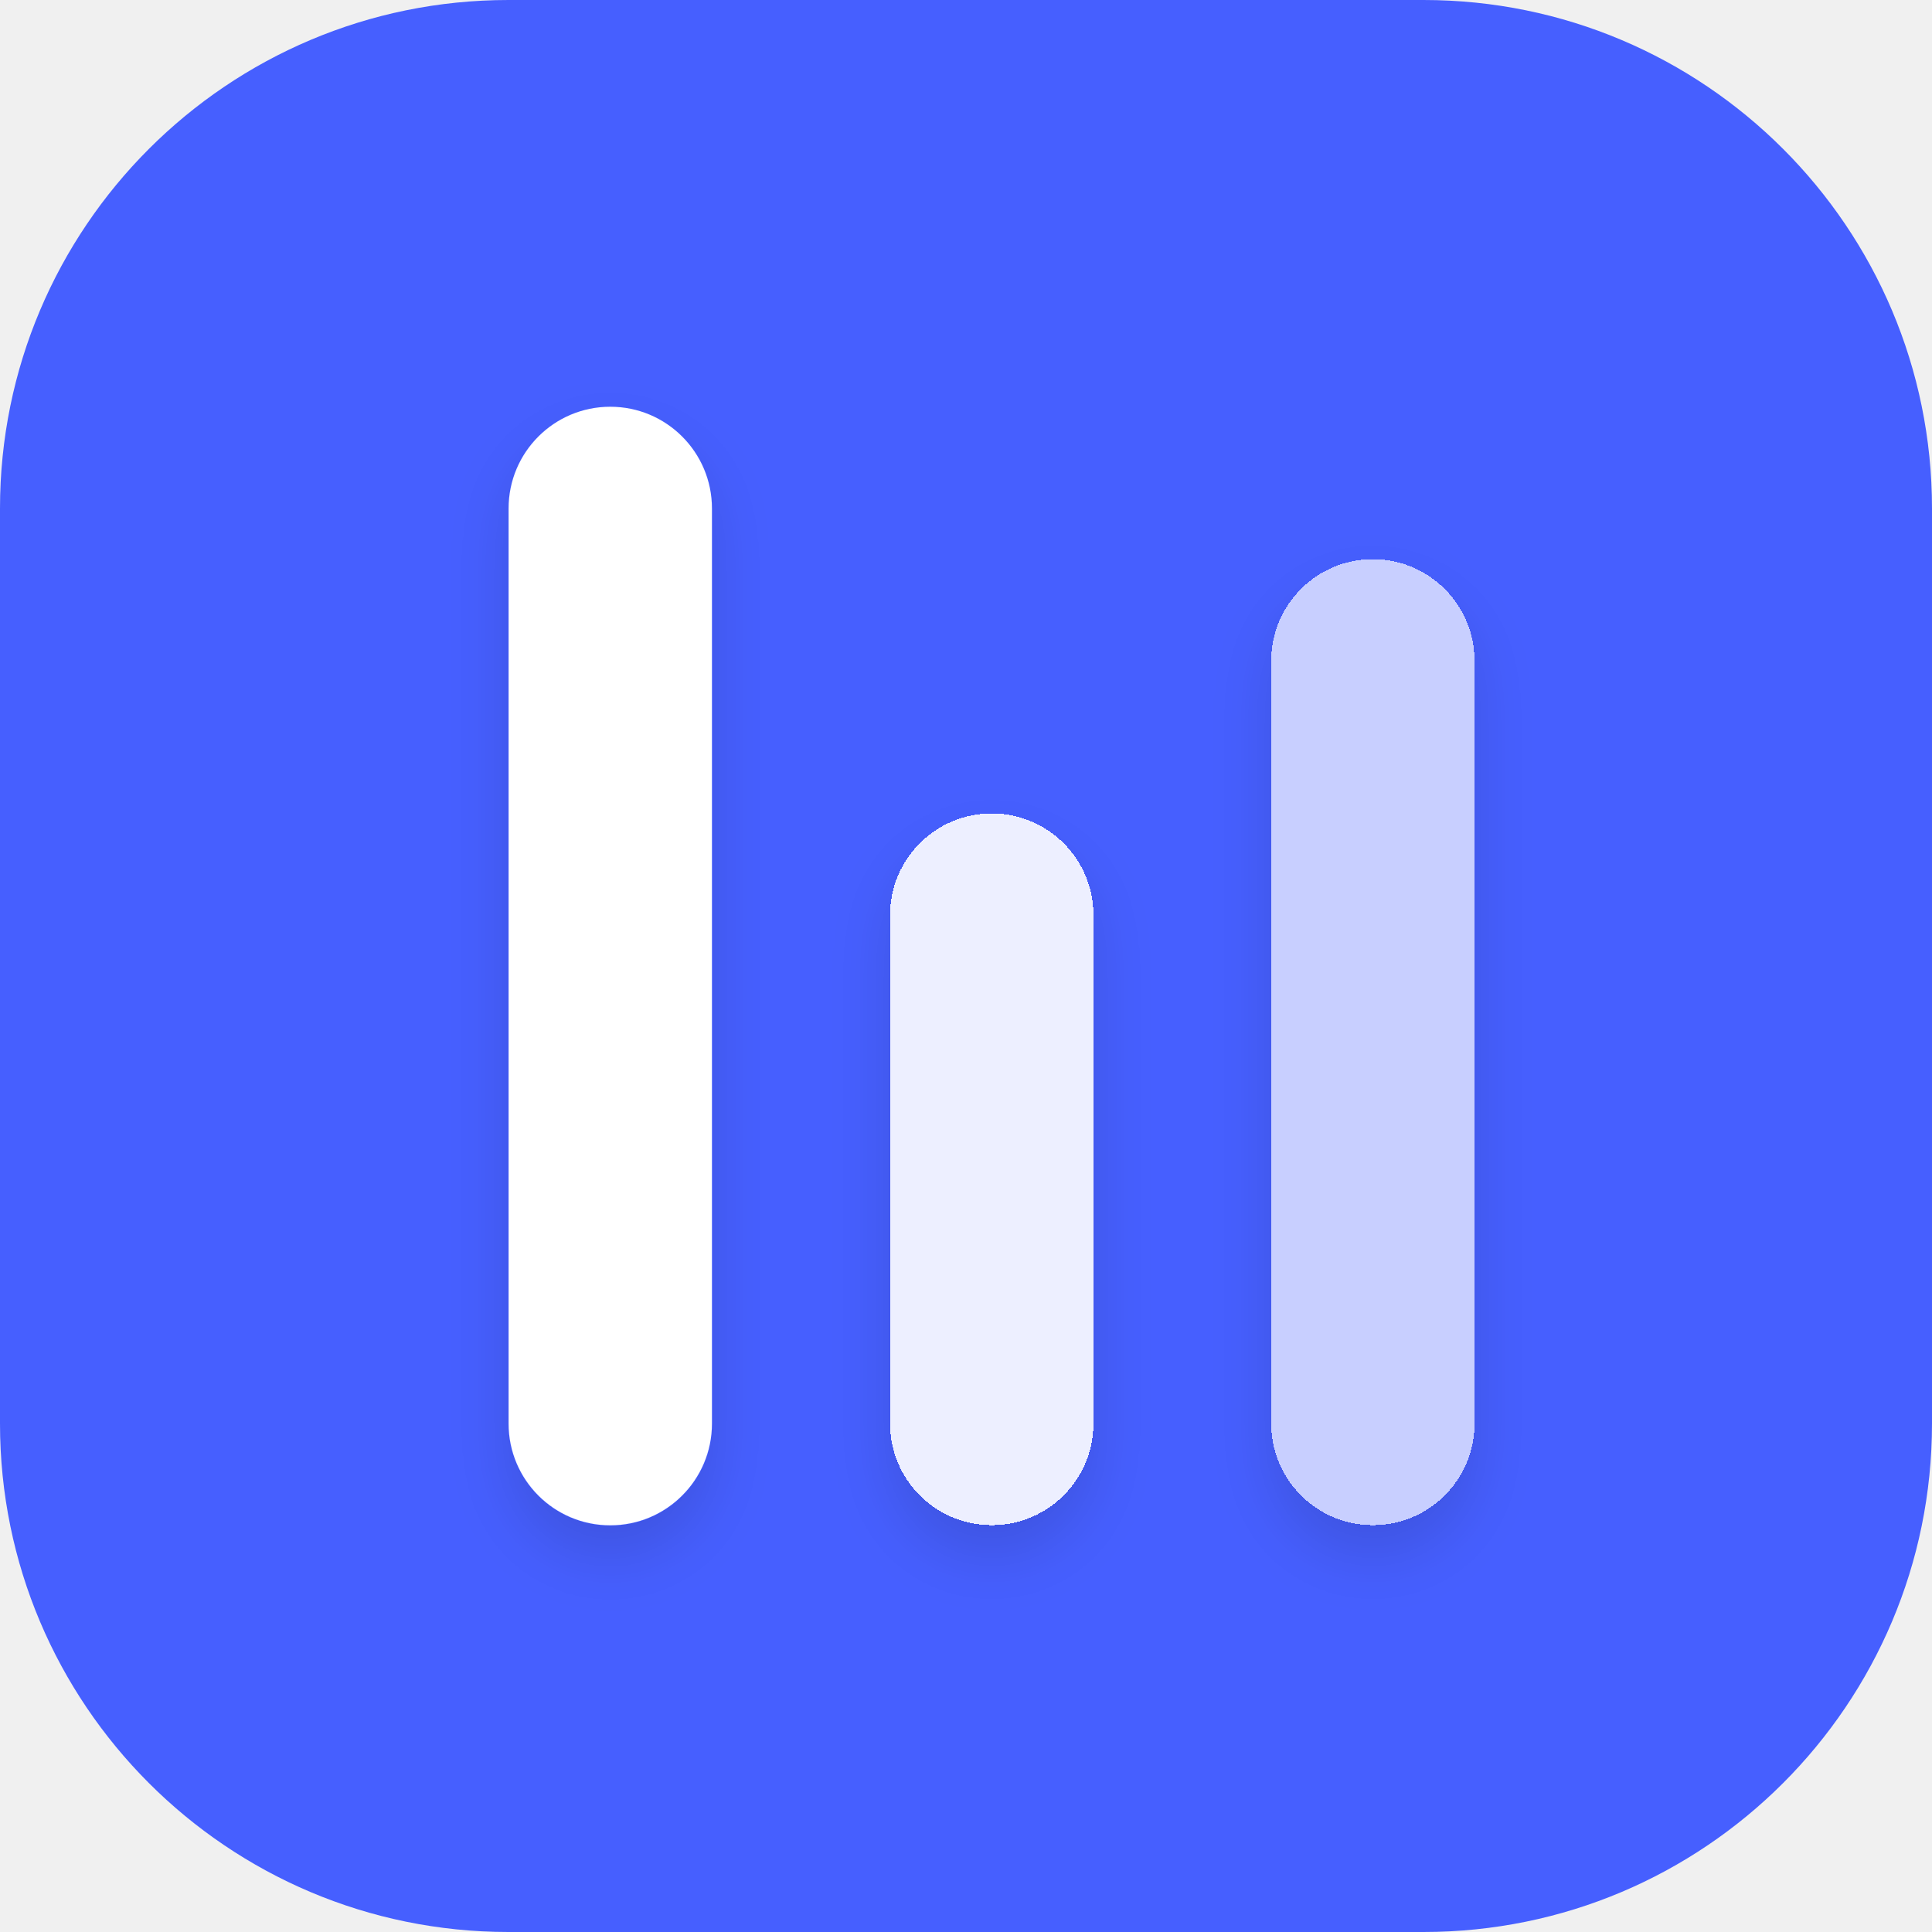
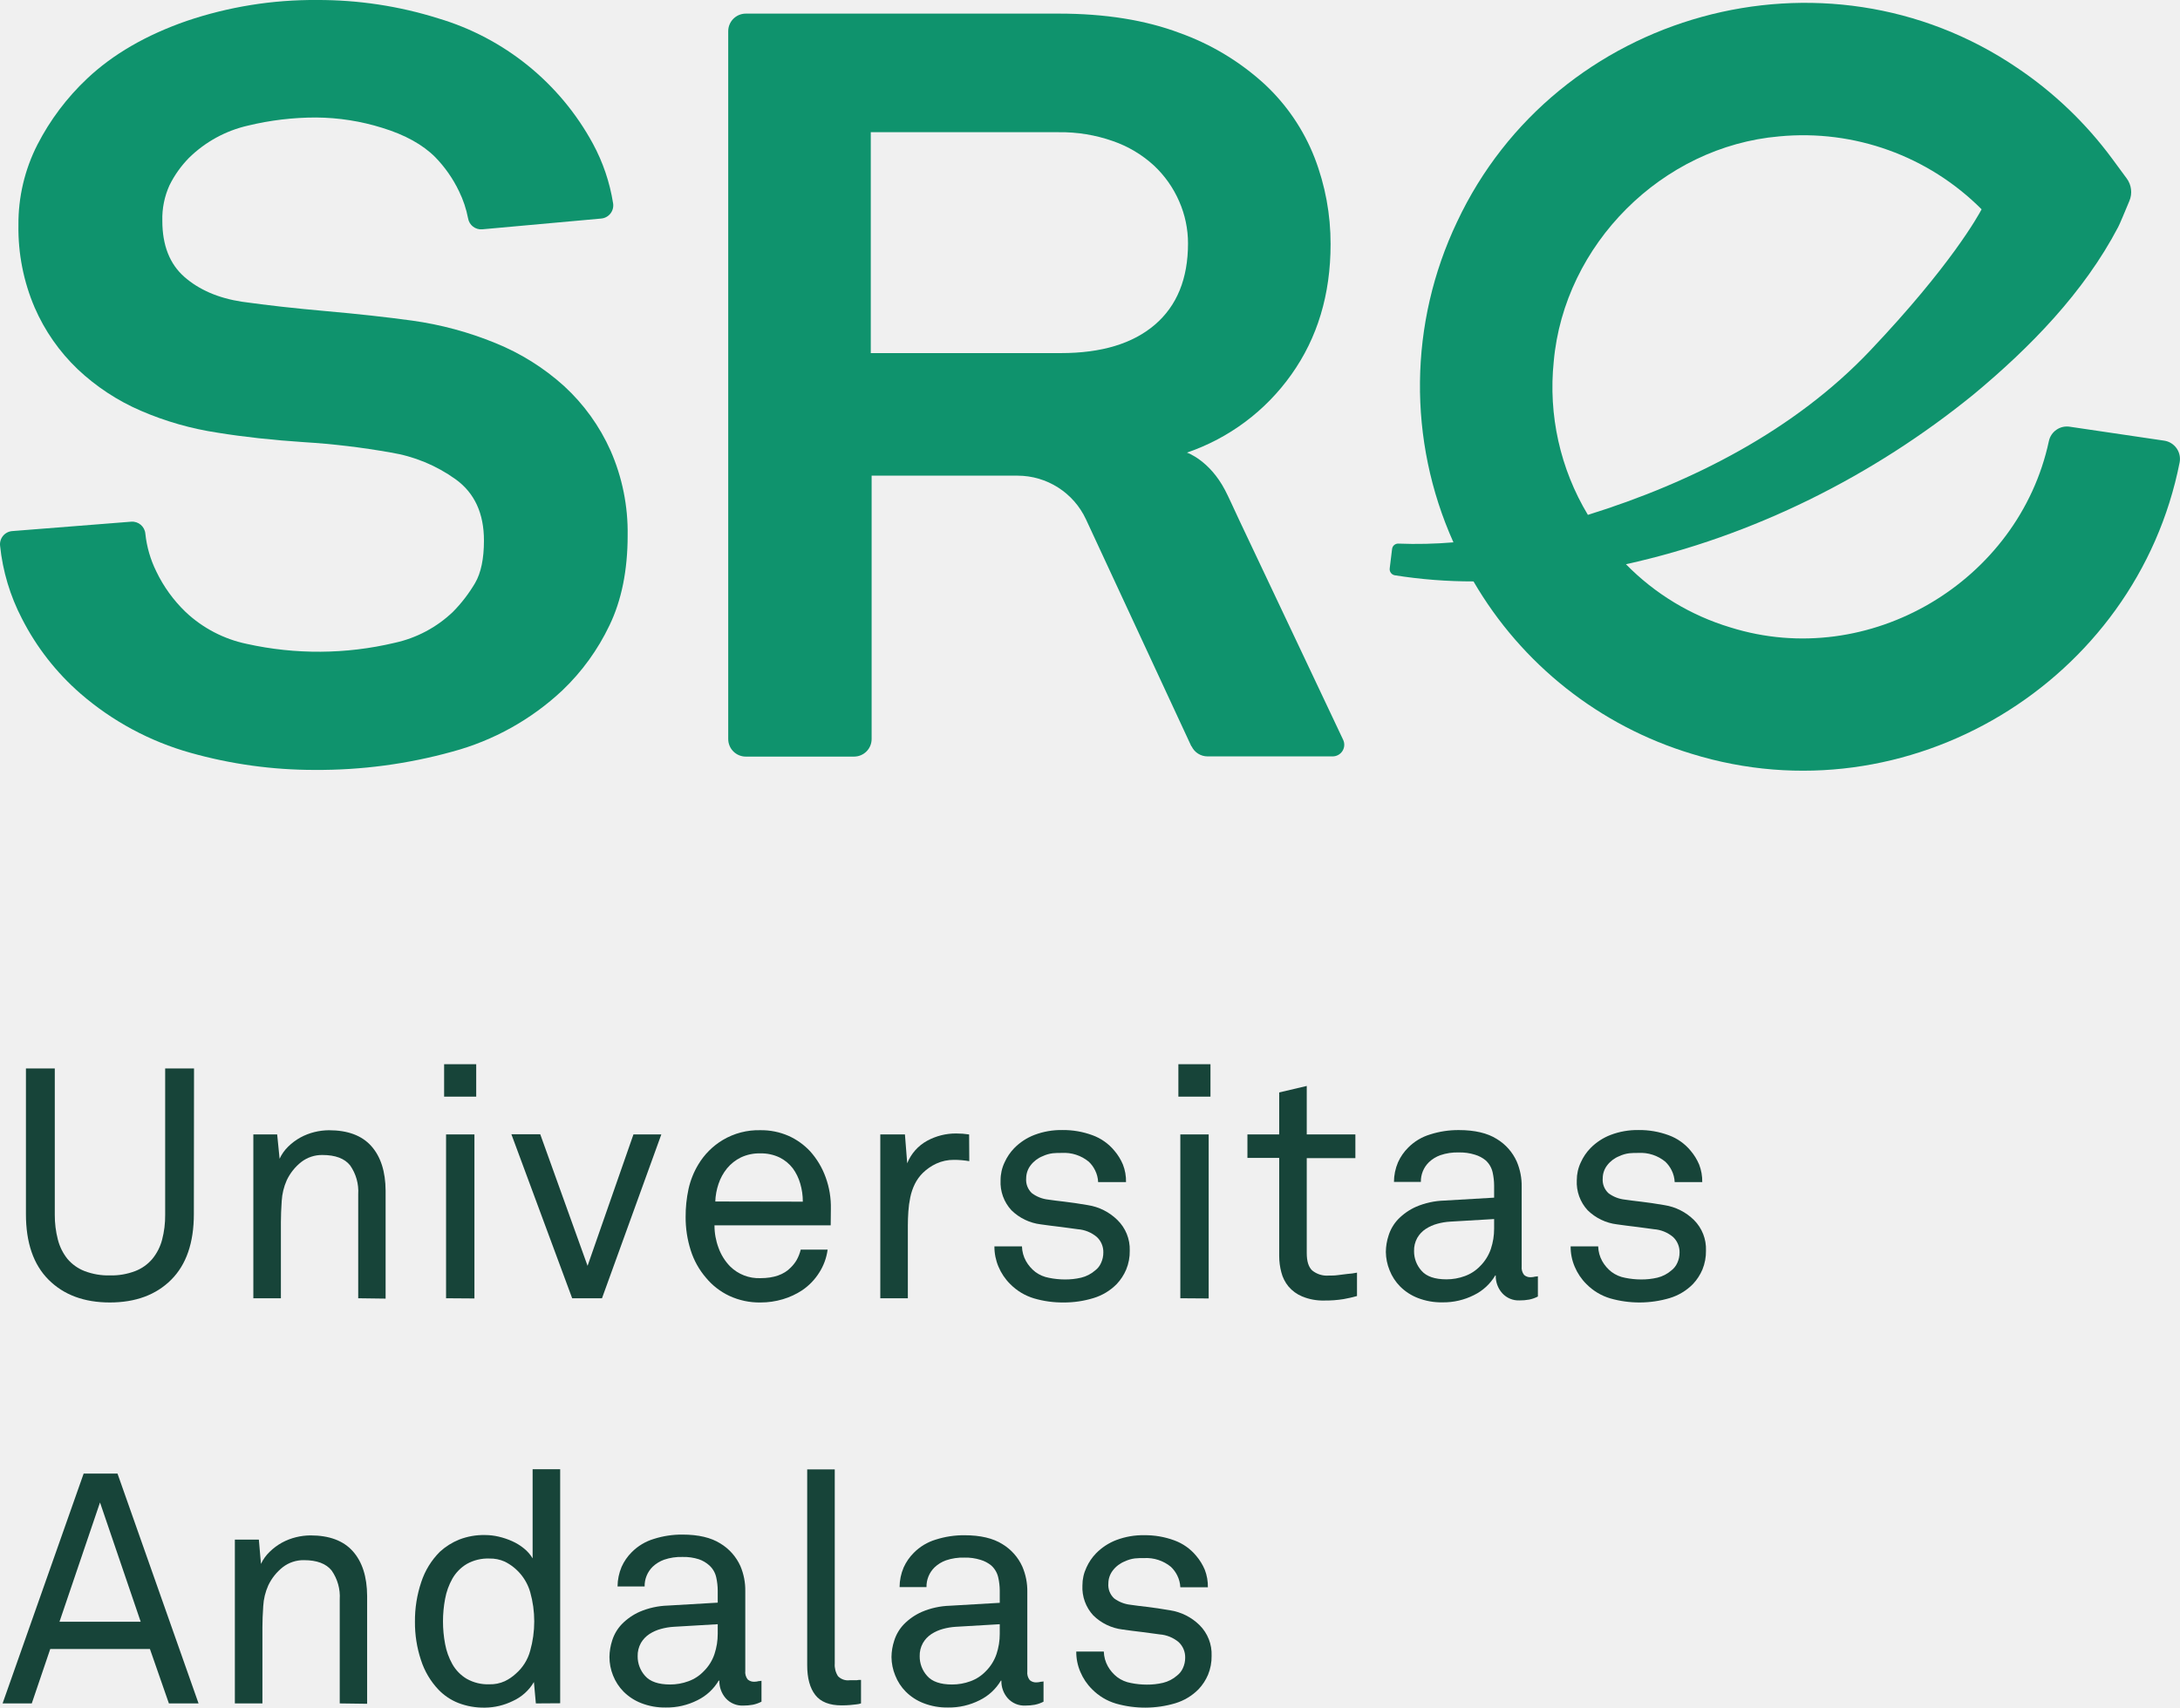
- <svg xmlns="http://www.w3.org/2000/svg" width="32" height="32" viewBox="0 0 32 32" fill="none">
-   <path d="M0 8.421C0 3.77 3.77 0 8.421 0H23.579C28.23 0 32 3.77 32 8.421V23.579C32 28.23 28.23 32 23.579 32H8.421C3.77 32 0 28.23 0 23.579V8.421Z" fill="#465FFF" />
-   <g filter="url(#filter0_d_1884_16361)">
-     <path d="M8.424 8.422C8.424 7.491 9.178 6.737 10.108 6.737C11.038 6.737 11.792 7.491 11.792 8.422V23.579C11.792 24.51 11.038 25.264 10.108 25.264C9.178 25.264 8.424 24.51 8.424 23.579V8.422Z" fill="white" />
+ <svg xmlns="http://www.w3.org/2000/svg" viewBox="0 0 537.98 421.47">
+   <defs>
+     <style>.cls-1{fill:#0f936d;}.cls-2{fill:#174439;}</style>
+   </defs>
+   <g id="Layer_2" data-name="Layer 2">
+     <g id="Layer_1-2" data-name="Layer 1">
+       <path class="cls-1" d="M154.89,132.14q0,12.93-4.5,22.24a54.62,54.62,0,0,1-11.59,16,64,64,0,0,1-27.14,15.13,124.23,124.23,0,0,1-34,4.52A112.81,112.81,0,0,1,47,185.8a70.48,70.48,0,0,1-27.14-14.61A61.51,61.51,0,0,1,5.42,152.7a50.2,50.2,0,0,1-5.4-18,3.27,3.27,0,0,1,3-3.62l29.37-2.32a3.26,3.26,0,0,1,3.48,2.95,27.53,27.53,0,0,0,2.7,9.33,34.68,34.68,0,0,0,7.23,10,31.3,31.3,0,0,0,15.14,7.89,81.53,81.53,0,0,0,36.41-.26A30.08,30.08,0,0,0,111.79,151a36.45,36.45,0,0,0,5.46-7.11q2.18-3.75,2.18-10.48,0-10.08-7-15.12a37.69,37.69,0,0,0-16-6.6A187.65,187.65,0,0,0,75,109.13q-11.73-.78-21.27-2.33a76.29,76.29,0,0,1-19-5.43A53.66,53.66,0,0,1,19.19,91.15,46.88,46.88,0,0,1,8.55,75.9a49.75,49.75,0,0,1-4-20.3A42.9,42.9,0,0,1,9.24,35.69a60.09,60.09,0,0,1,12.27-16.3q9.54-9,24.55-14.22A98,98,0,0,1,78.24,0a98.7,98.7,0,0,1,29.87,4.52A64.21,64.21,0,0,1,146.3,35.43a45.89,45.89,0,0,1,5,14.75,3.26,3.26,0,0,1-2.93,3.76L119,56.6a3.26,3.26,0,0,1-3.49-2.72,26.48,26.48,0,0,0-2.24-6.69,31.62,31.62,0,0,0-5.86-8.4q-4.64-4.65-13.09-7.24A56.06,56.06,0,0,0,78,29,71.43,71.43,0,0,0,61.2,31a30.39,30.39,0,0,0-14.6,8,26.31,26.31,0,0,0-4.77,6.72,19.88,19.88,0,0,0-1.77,8.79q0,9.06,5.45,13.84T59.7,74.47Q69,75.78,80.56,76.8t21.14,2.33a84.9,84.9,0,0,1,20.6,5.56,57.36,57.36,0,0,1,16.91,10.6,48.48,48.48,0,0,1,11.45,15.9,50.1,50.1,0,0,1,4.23,20.95" />
+       <path class="cls-1" d="M293.18,60.12A25.77,25.77,0,0,0,291,49.7a26.62,26.62,0,0,0-6.27-8.88,28.92,28.92,0,0,0-10.09-6,38.76,38.76,0,0,0-13.36-2.19H214.89V87.15h46.92q15,0,23.18-7t8.19-20.07M294,184.19l-26-56a18.64,18.64,0,0,0-16.9-10.79h-36v65a4.34,4.34,0,0,1-4.35,4.34H184.06a4.34,4.34,0,0,1-4.35-4.34V7.71a4.35,4.35,0,0,1,4.35-4.35h77.21q17.18,0,29.86,4.78a61.89,61.89,0,0,1,21,12.68,49.25,49.25,0,0,1,12.28,18.1,58.7,58.7,0,0,1,3.95,21.33q0,18.61-9.68,32.2a52.28,52.28,0,0,1-25.77,19.26s5.51,1.84,9.39,9.23c.88,1.66,2.16,4.56,3.59,7.59,2.71,5.72,5.68,12,5.68,12l10.48,22.15,9.41,19.91a2.87,2.87,0,0,1-2.6,4.1H298a4.36,4.36,0,0,1-3.95-2.51" />
+       <path class="cls-1" d="M510.76,105.32a4.55,4.55,0,0,0-5.13,3.52c-7.4,34.63-44.34,56.78-78.65,46a60.4,60.4,0,0,1-25.73-15.58c31.31-6.9,60.93-21.68,85.83-41.94C500.93,85.81,514.26,72.21,522.74,56c.3-.53,1.68-3.84,2.75-6.41a5.64,5.64,0,0,0-.67-5.56l-3.6-4.89a95,95,0,0,0-23.38-22.37c-47.54-32.31-113.86-14-138.27,38a94.21,94.21,0,0,0-.89,79.09,110,110,0,0,1-13.58.31,1.5,1.5,0,0,0-1.56,1.32l-.59,4.82a1.53,1.53,0,0,0,1.26,1.68,122.8,122.8,0,0,0,19.42,1.51,93.63,93.63,0,0,0,53.8,42.54c53.37,16.55,109.79-17.76,120.46-71.91a4.56,4.56,0,0,0-3.82-5.37ZM383.43,89.23c2.58-28.9,26.73-53.08,55.66-55.57a62.16,62.16,0,0,1,49.93,18c-.8,1.49-7.46,13.74-27.53,34.9-18.57,19.59-43.79,32.47-69.63,40.52A61.17,61.17,0,0,1,383.43,89.23Z" />
+       <path class="cls-2" d="M47.84,299.63q0,10.65-5.6,16.24t-15.12,5.6q-9.51,0-15.12-5.6T6.4,299.63V263.71h7.12v36.08a23.78,23.78,0,0,0,.76,6.16,12.59,12.59,0,0,0,2.36,4.76,10.51,10.51,0,0,0,4.2,3,16.36,16.36,0,0,0,6.28,1.08,16.36,16.36,0,0,0,6.28-1.08,10.38,10.38,0,0,0,4.2-3A12.44,12.44,0,0,0,40,306a23.36,23.36,0,0,0,.76-6.16V263.71h7.12Z" />
+       <path class="cls-2" d="M88.4,320.43V294.75a11.15,11.15,0,0,0-2-7.12c-1.36-1.7-3.64-2.56-6.84-2.56a8.36,8.36,0,0,0-5.2,1.72,12.58,12.58,0,0,0-3.6,4.52,14.7,14.7,0,0,0-1.24,5.12c-.13,1.92-.2,3.65-.2,5.2v18.8h-6.8V280H68.4L69,286A10,10,0,0,1,71.12,283a14,14,0,0,1,3-2.24,14.5,14.5,0,0,1,3.52-1.36,15.34,15.34,0,0,1,3.52-.44q7,0,10.48,3.92t3.52,11v26.64Z" />
+       <path class="cls-2" d="M109.6,270.67v-8h7.92v8Zm.48,49.76V280h7v40.48Z" />
+       <path class="cls-2" d="M148.56,320.43H141.2l-15-40.48h7.12L145,312.43,156.32,280h6.88Z" />
+       <path class="cls-2" d="M205,302.43H176.32a15.72,15.72,0,0,0,1,5.56,12.7,12.7,0,0,0,2.88,4.6,10.07,10.07,0,0,0,7.44,2.88q5,0,7.52-2.64a9,9,0,0,0,1.44-1.84,10.13,10.13,0,0,0,1-2.56h6.64a13.85,13.85,0,0,1-2.08,5.68,14.67,14.67,0,0,1-4.16,4.32,17.91,17.91,0,0,1-4.8,2.24,19,19,0,0,1-5.52.8,17.61,17.61,0,0,1-7.72-1.64,16.72,16.72,0,0,1-5.72-4.44,19.27,19.27,0,0,1-3.8-6.84,26.64,26.64,0,0,1-1.24-8.2,31.87,31.87,0,0,1,.72-6.92,20.19,20.19,0,0,1,2.4-6,17.51,17.51,0,0,1,6.08-6.08,17.26,17.26,0,0,1,9.2-2.4,16.79,16.79,0,0,1,7,1.4,16.53,16.53,0,0,1,5.32,3.8,19.42,19.42,0,0,1,3.84,6.44,21.3,21.3,0,0,1,1.28,7.8Zm-6.88-5.84a15.55,15.55,0,0,0-.64-4.48,11.88,11.88,0,0,0-1.84-3.76,9.29,9.29,0,0,0-3.28-2.68,10.53,10.53,0,0,0-4.72-1,10.66,10.66,0,0,0-4.8,1,10.34,10.34,0,0,0-3.44,2.72,12.21,12.21,0,0,0-2.08,3.8,15.12,15.12,0,0,0-.8,4.36Z" />
+       <path class="cls-2" d="M239.2,286.59c-.59-.1-1.21-.18-1.88-.24s-1.29-.08-1.88-.08a10.19,10.19,0,0,0-4.36.92,11.9,11.9,0,0,0-3.32,2.28,10.24,10.24,0,0,0-2,2.76,13.81,13.81,0,0,0-1.12,3.28,25.48,25.48,0,0,0-.48,3.52c-.08,1.2-.12,2.33-.12,3.4v18h-6.8V280h6.08l.56,7.12a11,11,0,0,1,4.92-5.56,14.78,14.78,0,0,1,7.16-1.8,20.48,20.48,0,0,1,3.2.24Z" />
+       <path class="cls-2" d="M278.8,308.67a11.66,11.66,0,0,1-.88,4.68,12.1,12.1,0,0,1-2.32,3.56,13.5,13.5,0,0,1-5.76,3.48,24.69,24.69,0,0,1-7.44,1.08,25,25,0,0,1-7.2-1,13.78,13.78,0,0,1-5.92-3.56,13.23,13.23,0,0,1-2.88-4.28,12.66,12.66,0,0,1-1-5h6.8a7.83,7.83,0,0,0,1,3.64,9,9,0,0,0,2.32,2.68,8,8,0,0,0,3.36,1.44,19.68,19.68,0,0,0,3.92.4,16.92,16.92,0,0,0,4-.44,8.19,8.19,0,0,0,3.48-1.8,4.6,4.6,0,0,0,1.44-1.84,6,6,0,0,0,.56-2.56,5.06,5.06,0,0,0-1.6-3.84,8.25,8.25,0,0,0-4.72-1.92l-1.76-.24-2.4-.32-2.6-.32c-.88-.1-1.67-.21-2.36-.32a12.47,12.47,0,0,1-7.24-3.48,10.14,10.14,0,0,1-2.68-7.4,10.25,10.25,0,0,1,1-4.44,12.36,12.36,0,0,1,2.36-3.48,14,14,0,0,1,5-3.28,18.63,18.63,0,0,1,6.88-1.2,20.82,20.82,0,0,1,7.44,1.28A12.61,12.61,0,0,1,275,284a12.9,12.9,0,0,1,2.12,3.44,11.23,11.23,0,0,1,.76,4.32H271a7.1,7.1,0,0,0-.76-2.92,7.25,7.25,0,0,0-1.56-2.12,9.56,9.56,0,0,0-6.64-2.16c-.8,0-1.55,0-2.24.08a8.18,8.18,0,0,0-2.48.72,7,7,0,0,0-3,2.28,5.27,5.27,0,0,0-1.08,3.16,4.49,4.49,0,0,0,1.44,3.72,8.29,8.29,0,0,0,4,1.56c1.12.16,2.48.34,4.08.52s3.49.47,5.68.84a13.28,13.28,0,0,1,7.32,3.68A10.11,10.11,0,0,1,278.8,308.67Z" />
+       <path class="cls-2" d="M290.8,270.67v-8h7.92v8Zm.48,49.76V280h7v40.48Z" />
+       <path class="cls-2" d="M334.88,319.88a32.42,32.42,0,0,1-3.32.76,28,28,0,0,1-4.76.35,13.42,13.42,0,0,1-5.44-1,8.89,8.89,0,0,1-3.4-2.48A9,9,0,0,1,316.2,314a15.69,15.69,0,0,1-.52-4V285.79h-7.84V280h7.84V269.63l6.8-1.6V280h12v5.84h-12V309.3c0,2,.44,3.39,1.32,4.25a5.74,5.74,0,0,0,4.12,1.28c.74,0,1.52,0,2.32-.12s1.54-.17,2.24-.28a17.94,17.94,0,0,0,2.4-.32Z" />
+       <path class="cls-2" d="M379.52,320a8.12,8.12,0,0,1-2.16.76,12.69,12.69,0,0,1-2.32.2,5.47,5.47,0,0,1-4.34-1.8,6.34,6.34,0,0,1-1.58-4.36H369a12.45,12.45,0,0,1-5.24,4.84,16.72,16.72,0,0,1-7.8,1.8,16,16,0,0,1-6.08-1.08,12.59,12.59,0,0,1-4.36-2.84,11.75,11.75,0,0,1-2.6-4A12.28,12.28,0,0,1,342,309a13.4,13.4,0,0,1,.68-4.08,10.27,10.27,0,0,1,2.36-4,14.2,14.2,0,0,1,4.44-3.08,19.15,19.15,0,0,1,6.92-1.52l12.32-.72v-3a15.31,15.31,0,0,0-.36-3.2,5.66,5.66,0,0,0-1.72-3A7.54,7.54,0,0,0,364,285a12.27,12.27,0,0,0-4-.56,12.89,12.89,0,0,0-4.56.68,8,8,0,0,0-2.8,1.72,6.61,6.61,0,0,0-2,4.88H344a12.43,12.43,0,0,1,1-4.84,12.13,12.13,0,0,1,2.52-3.64,12.77,12.77,0,0,1,5.4-3.24,22.72,22.72,0,0,1,7.08-1.08c3.94,0,7.07.74,9.38,2.2a12.41,12.41,0,0,1,4.92,5.56,15.2,15.2,0,0,1,1.22,6.24v19.6a2.93,2.93,0,0,0,.6,2.16,2.31,2.31,0,0,0,1.64.56,4.56,4.56,0,0,0,1.12-.16,2.87,2.87,0,0,0,.64-.08Zm-10.8-19.12-10.88.64a15.17,15.17,0,0,0-3.12.52,9.91,9.91,0,0,0-2.88,1.28,6.54,6.54,0,0,0-2.08,2.2,6.3,6.3,0,0,0-.8,3.28,7.14,7.14,0,0,0,1.84,4.84c1.22,1.41,3.28,2.12,6.16,2.12a13,13,0,0,0,4.52-.8,9.84,9.84,0,0,0,3.8-2.48,10.9,10.9,0,0,0,2.64-4.24,15.66,15.66,0,0,0,.8-5Z" />
+       <path class="cls-2" d="M421,308.67a11.84,11.84,0,0,1-.88,4.68,12.1,12.1,0,0,1-2.32,3.56,13.5,13.5,0,0,1-5.76,3.48,26.29,26.29,0,0,1-14.64.08,13.72,13.72,0,0,1-5.92-3.56,13.23,13.23,0,0,1-2.88-4.28,12.49,12.49,0,0,1-1-5h6.8a7.83,7.83,0,0,0,1,3.64,8.87,8.87,0,0,0,2.32,2.68,7.92,7.92,0,0,0,3.36,1.44,19.68,19.68,0,0,0,3.92.4,17,17,0,0,0,4-.44,8.19,8.19,0,0,0,3.48-1.8,4.78,4.78,0,0,0,1.44-1.84,6,6,0,0,0,.56-2.56,5.1,5.1,0,0,0-1.6-3.84,8.25,8.25,0,0,0-4.72-1.92l-1.76-.24-2.4-.32-2.6-.32c-.88-.1-1.67-.21-2.36-.32a12.44,12.44,0,0,1-7.24-3.48,10.14,10.14,0,0,1-2.68-7.4,10.25,10.25,0,0,1,1-4.44,12.15,12.15,0,0,1,2.36-3.48,14,14,0,0,1,5-3.28,18.59,18.59,0,0,1,6.88-1.2,20.82,20.82,0,0,1,7.44,1.28A12.61,12.61,0,0,1,417.2,284a13.16,13.16,0,0,1,2.12,3.44,11.42,11.42,0,0,1,.76,4.32h-6.8a7.25,7.25,0,0,0-.76-2.92,7.62,7.62,0,0,0-1.56-2.12,9.58,9.58,0,0,0-6.64-2.16c-.8,0-1.55,0-2.24.08a8.1,8.1,0,0,0-2.48.72,7,7,0,0,0-3,2.28,5.27,5.27,0,0,0-1.08,3.16,4.49,4.49,0,0,0,1.44,3.72,8.29,8.29,0,0,0,4,1.56c1.12.16,2.48.34,4.08.52s3.49.47,5.68.84a13.28,13.28,0,0,1,7.32,3.68A10.11,10.11,0,0,1,421,308.67Z" />
+       <path class="cls-2" d="M41.68,420.43,37,407H12.4L7.84,420.43H.64l20-56.72H29L49,420.43Zm-17-49.6-10,29.44H34.72Z" />
+       <path class="cls-2" d="M83.84,420.43V394.75a11.15,11.15,0,0,0-2-7.12c-1.36-1.7-3.64-2.56-6.84-2.56a8.34,8.34,0,0,0-5.2,1.72,12.58,12.58,0,0,0-3.6,4.52,14.48,14.48,0,0,0-1.24,5.12c-.13,1.92-.2,3.65-.2,5.2v18.8h-6.8V380h5.92L64.4,386A10,10,0,0,1,66.56,383a14,14,0,0,1,3-2.24,14.5,14.5,0,0,1,3.52-1.36,15.34,15.34,0,0,1,3.52-.44q7,0,10.48,3.92t3.52,11v26.64Z" />
+       <path class="cls-2" d="M132.24,420.43l-.48-5.28a11.53,11.53,0,0,1-5.2,4.68,15.91,15.91,0,0,1-6.88,1.64,17.4,17.4,0,0,1-6.6-1.16,13.83,13.83,0,0,1-4.84-3.24,19.07,19.07,0,0,1-4.36-7.36,29.32,29.32,0,0,1-1.48-9.44,29.88,29.88,0,0,1,1.56-9.8,18.83,18.83,0,0,1,4.6-7.48,15.78,15.78,0,0,1,4.76-3,16.75,16.75,0,0,1,6.36-1.12,14.81,14.81,0,0,1,3.4.4,18.27,18.27,0,0,1,3.32,1.12,13,13,0,0,1,2.92,1.8,9.18,9.18,0,0,1,2.12,2.44v-22h6.8v57.76Zm-.4-20.24a26.55,26.55,0,0,0-1-7.24,12.15,12.15,0,0,0-6.28-7.52,8.72,8.72,0,0,0-3.8-.76,10.58,10.58,0,0,0-5.6,1.36,10,10,0,0,0-3.52,3.6,16.08,16.08,0,0,0-1.8,5,30,30,0,0,0,0,11.12,16.08,16.08,0,0,0,1.8,5,9.87,9.87,0,0,0,3.52,3.6,10.58,10.58,0,0,0,5.6,1.36,8.58,8.58,0,0,0,3.8-.76,10.94,10.94,0,0,0,2.76-1.88,11.4,11.4,0,0,0,3.52-5.64A26.55,26.55,0,0,0,131.84,400.19Z" />
+       <path class="cls-2" d="M187.92,420a8.12,8.12,0,0,1-2.16.76,12.61,12.61,0,0,1-2.32.2,5.48,5.48,0,0,1-4.34-1.8,6.39,6.39,0,0,1-1.58-4.36h-.16a12.45,12.45,0,0,1-5.24,4.84,16.72,16.72,0,0,1-7.8,1.8,16,16,0,0,1-6.08-1.08,12.68,12.68,0,0,1-4.36-2.84,11.9,11.9,0,0,1-2.6-4,12.28,12.28,0,0,1-.88-4.56,13.71,13.71,0,0,1,.68-4.08,10.27,10.27,0,0,1,2.36-4,14.2,14.2,0,0,1,4.44-3.08,19.2,19.2,0,0,1,6.92-1.52l12.32-.72v-3a15.31,15.31,0,0,0-.36-3.2,5.6,5.6,0,0,0-1.72-3,7.44,7.44,0,0,0-2.6-1.52,12.27,12.27,0,0,0-4-.56,12.89,12.89,0,0,0-4.56.68,8.1,8.1,0,0,0-2.8,1.72,6.65,6.65,0,0,0-2,4.88H152.4a12.62,12.62,0,0,1,1-4.84,12.13,12.13,0,0,1,2.52-3.64,12.9,12.9,0,0,1,5.4-3.24,22.72,22.72,0,0,1,7.08-1.08c3.95,0,7.07.74,9.38,2.2a12.49,12.49,0,0,1,4.93,5.56,15.2,15.2,0,0,1,1.21,6.24v19.6a2.93,2.93,0,0,0,.6,2.16,2.33,2.33,0,0,0,1.64.56,4.56,4.56,0,0,0,1.12-.16,2.8,2.8,0,0,0,.64-.08Zm-10.8-19.12-10.88.64a15.4,15.4,0,0,0-3.12.52,9.91,9.91,0,0,0-2.88,1.28,6.64,6.64,0,0,0-2.08,2.2,6.4,6.4,0,0,0-.8,3.28,7.14,7.14,0,0,0,1.84,4.84q1.85,2.11,6.16,2.12a13,13,0,0,0,4.52-.8,9.76,9.76,0,0,0,3.8-2.48,10.68,10.68,0,0,0,2.64-4.24,15.66,15.66,0,0,0,.8-5Z" />
+       <path class="cls-2" d="M212.48,420.43a5.51,5.51,0,0,1-1.2.24c-.43.05-.93.11-1.52.16s-1.28.08-2.08.08q-4.49,0-6.48-2.56c-1.33-1.7-2-4.16-2-7.36V362.67H206v47.92a5.08,5.08,0,0,0,.8,3.12,3.41,3.41,0,0,0,2.88,1h1.4a3.22,3.22,0,0,0,.84-.08h.56Z" />
+       <path class="cls-2" d="M257.52,420a8.12,8.12,0,0,1-2.16.76,12.69,12.69,0,0,1-2.32.2,5.47,5.47,0,0,1-4.34-1.8,6.34,6.34,0,0,1-1.58-4.36H247a12.45,12.45,0,0,1-5.24,4.84,16.72,16.72,0,0,1-7.8,1.8,16,16,0,0,1-6.08-1.08,12.59,12.59,0,0,1-4.36-2.84,11.75,11.75,0,0,1-2.6-4A12.28,12.28,0,0,1,220,409a13.4,13.4,0,0,1,.68-4.08,10.27,10.27,0,0,1,2.36-4,14.2,14.2,0,0,1,4.44-3.08,19.15,19.15,0,0,1,6.92-1.52l12.32-.72v-3a15.31,15.31,0,0,0-.36-3.2,5.66,5.66,0,0,0-1.72-3A7.54,7.54,0,0,0,242,385a12.27,12.27,0,0,0-4-.56,12.89,12.89,0,0,0-4.56.68,8,8,0,0,0-2.8,1.72,6.61,6.61,0,0,0-2,4.88H222a12.43,12.43,0,0,1,1-4.84,12.13,12.13,0,0,1,2.52-3.64,12.77,12.77,0,0,1,5.4-3.24,22.72,22.72,0,0,1,7.08-1.08c3.94,0,7.07.74,9.38,2.2a12.41,12.41,0,0,1,4.92,5.56,15.2,15.2,0,0,1,1.22,6.24v19.6a2.93,2.93,0,0,0,.6,2.16,2.31,2.31,0,0,0,1.64.56,4.56,4.56,0,0,0,1.12-.16,2.87,2.87,0,0,0,.64-.08Zm-10.8-19.12-10.88.64a15.17,15.17,0,0,0-3.12.52,9.91,9.91,0,0,0-2.88,1.28,6.54,6.54,0,0,0-2.08,2.2,6.3,6.3,0,0,0-.8,3.28,7.14,7.14,0,0,0,1.84,4.84c1.22,1.41,3.28,2.12,6.16,2.12a13,13,0,0,0,4.52-.8,9.84,9.84,0,0,0,3.8-2.48,10.9,10.9,0,0,0,2.64-4.24,15.66,15.66,0,0,0,.8-5Z" />
+       <path class="cls-2" d="M299,408.67a11.84,11.84,0,0,1-.88,4.68,12.1,12.1,0,0,1-2.32,3.56,13.5,13.5,0,0,1-5.76,3.48,26.29,26.29,0,0,1-14.64.08,13.72,13.72,0,0,1-5.92-3.56,13.23,13.23,0,0,1-2.88-4.28,12.49,12.49,0,0,1-1-5h6.8a7.83,7.83,0,0,0,1,3.64,8.87,8.87,0,0,0,2.32,2.68,7.92,7.92,0,0,0,3.36,1.44,19.68,19.68,0,0,0,3.92.4,17,17,0,0,0,4-.44,8.19,8.19,0,0,0,3.48-1.8,4.78,4.78,0,0,0,1.44-1.84,6,6,0,0,0,.56-2.56,5.1,5.1,0,0,0-1.6-3.84,8.25,8.25,0,0,0-4.72-1.92l-1.76-.24-2.4-.32-2.6-.32c-.88-.1-1.67-.21-2.36-.32a12.44,12.44,0,0,1-7.24-3.48,10.14,10.14,0,0,1-2.68-7.4,10.25,10.25,0,0,1,1-4.44,12.15,12.15,0,0,1,2.36-3.48,14,14,0,0,1,5-3.28,18.59,18.59,0,0,1,6.88-1.2,20.82,20.82,0,0,1,7.44,1.28A12.61,12.61,0,0,1,295.2,384a13.16,13.16,0,0,1,2.12,3.44,11.42,11.42,0,0,1,.76,4.32h-6.8a7.25,7.25,0,0,0-.76-2.92,7.62,7.62,0,0,0-1.56-2.12,9.58,9.58,0,0,0-6.64-2.16c-.8,0-1.55,0-2.24.08a8.1,8.1,0,0,0-2.48.72,7,7,0,0,0-3,2.28,5.27,5.27,0,0,0-1.08,3.16,4.49,4.49,0,0,0,1.44,3.72,8.29,8.29,0,0,0,4,1.56c1.12.16,2.48.34,4.08.52s3.49.47,5.68.84a13.28,13.28,0,0,1,7.32,3.68A10.11,10.11,0,0,1,299,408.67Z" />
+     </g>
  </g>
-   <g filter="url(#filter1_d_1884_16361)">
-     <path d="M14.742 15.157C14.742 14.227 15.496 13.473 16.426 13.473C17.357 13.473 18.111 14.227 18.111 15.157V23.578C18.111 24.508 17.357 25.262 16.426 25.262C15.496 25.262 14.742 24.508 14.742 23.578V15.157Z" fill="white" fill-opacity="0.9" shape-rendering="crispEdges" />
-   </g>
-   <g filter="url(#filter2_d_1884_16361)">
-     <path d="M21.055 10.946C21.055 10.016 21.809 9.262 22.739 9.262C23.669 9.262 24.423 10.016 24.423 10.946V23.578C24.423 24.508 23.669 25.262 22.739 25.262C21.809 25.262 21.055 24.508 21.055 23.578V10.946Z" fill="white" fill-opacity="0.7" shape-rendering="crispEdges" />
-   </g>
-   <defs>
-     <filter id="filter0_d_1884_16361" x="7.424" y="6.237" width="5.368" height="20.526" filterUnits="userSpaceOnUse" color-interpolation-filters="sRGB">
-       <feFlood flood-opacity="0" result="BackgroundImageFix" />
-       <feColorMatrix in="SourceAlpha" type="matrix" values="0 0 0 0 0 0 0 0 0 0 0 0 0 0 0 0 0 0 127 0" result="hardAlpha" />
-       <feOffset dy="0.5" />
-       <feGaussianBlur stdDeviation="0.5" />
-       <feComposite in2="hardAlpha" operator="out" />
-       <feColorMatrix type="matrix" values="0 0 0 0 0 0 0 0 0 0 0 0 0 0 0 0 0 0 0.12 0" />
-       <feBlend mode="normal" in2="BackgroundImageFix" result="effect1_dropShadow_1884_16361" />
-       <feBlend mode="normal" in="SourceGraphic" in2="effect1_dropShadow_1884_16361" result="shape" />
-     </filter>
-     <filter id="filter1_d_1884_16361" x="13.742" y="12.973" width="5.368" height="13.789" filterUnits="userSpaceOnUse" color-interpolation-filters="sRGB">
-       <feFlood flood-opacity="0" result="BackgroundImageFix" />
-       <feColorMatrix in="SourceAlpha" type="matrix" values="0 0 0 0 0 0 0 0 0 0 0 0 0 0 0 0 0 0 127 0" result="hardAlpha" />
-       <feOffset dy="0.5" />
-       <feGaussianBlur stdDeviation="0.5" />
-       <feComposite in2="hardAlpha" operator="out" />
-       <feColorMatrix type="matrix" values="0 0 0 0 0 0 0 0 0 0 0 0 0 0 0 0 0 0 0.12 0" />
-       <feBlend mode="normal" in2="BackgroundImageFix" result="effect1_dropShadow_1884_16361" />
-       <feBlend mode="normal" in="SourceGraphic" in2="effect1_dropShadow_1884_16361" result="shape" />
-     </filter>
-     <filter id="filter2_d_1884_16361" x="20.055" y="8.762" width="5.368" height="18" filterUnits="userSpaceOnUse" color-interpolation-filters="sRGB">
-       <feFlood flood-opacity="0" result="BackgroundImageFix" />
-       <feColorMatrix in="SourceAlpha" type="matrix" values="0 0 0 0 0 0 0 0 0 0 0 0 0 0 0 0 0 0 127 0" result="hardAlpha" />
-       <feOffset dy="0.5" />
-       <feGaussianBlur stdDeviation="0.5" />
-       <feComposite in2="hardAlpha" operator="out" />
-       <feColorMatrix type="matrix" values="0 0 0 0 0 0 0 0 0 0 0 0 0 0 0 0 0 0 0.12 0" />
-       <feBlend mode="normal" in2="BackgroundImageFix" result="effect1_dropShadow_1884_16361" />
-       <feBlend mode="normal" in="SourceGraphic" in2="effect1_dropShadow_1884_16361" result="shape" />
-     </filter>
-   </defs>
</svg>
